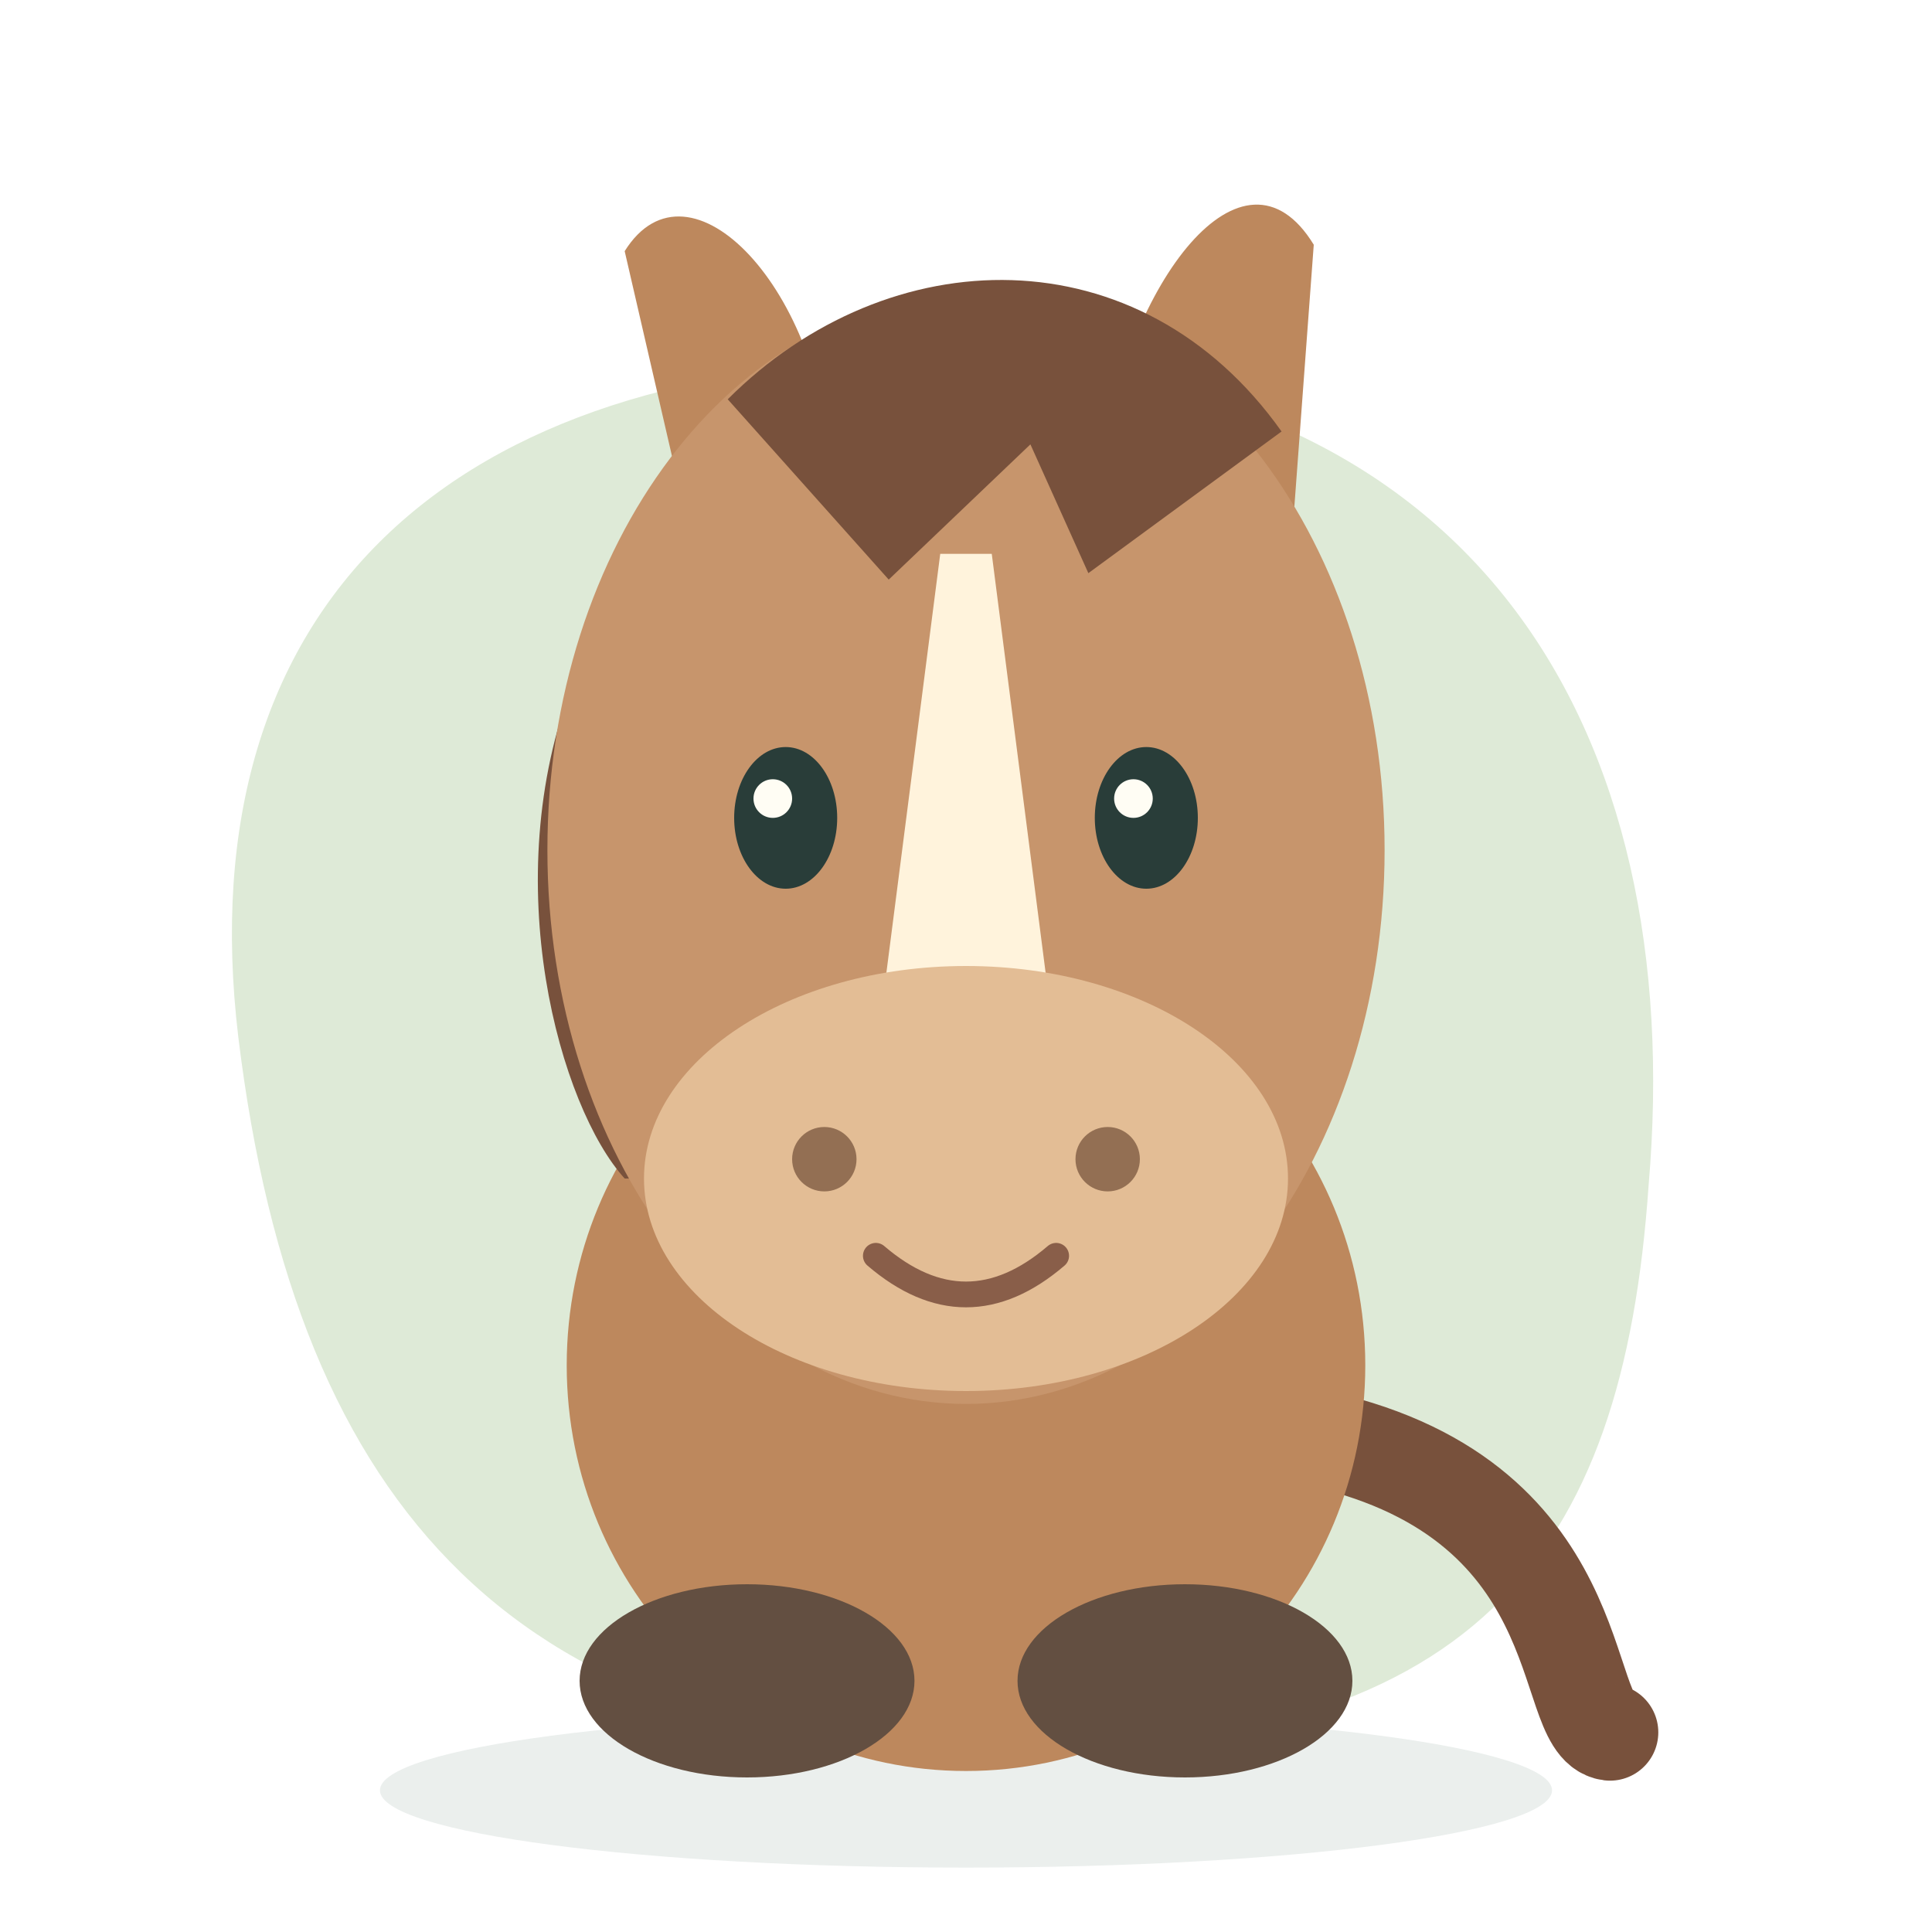
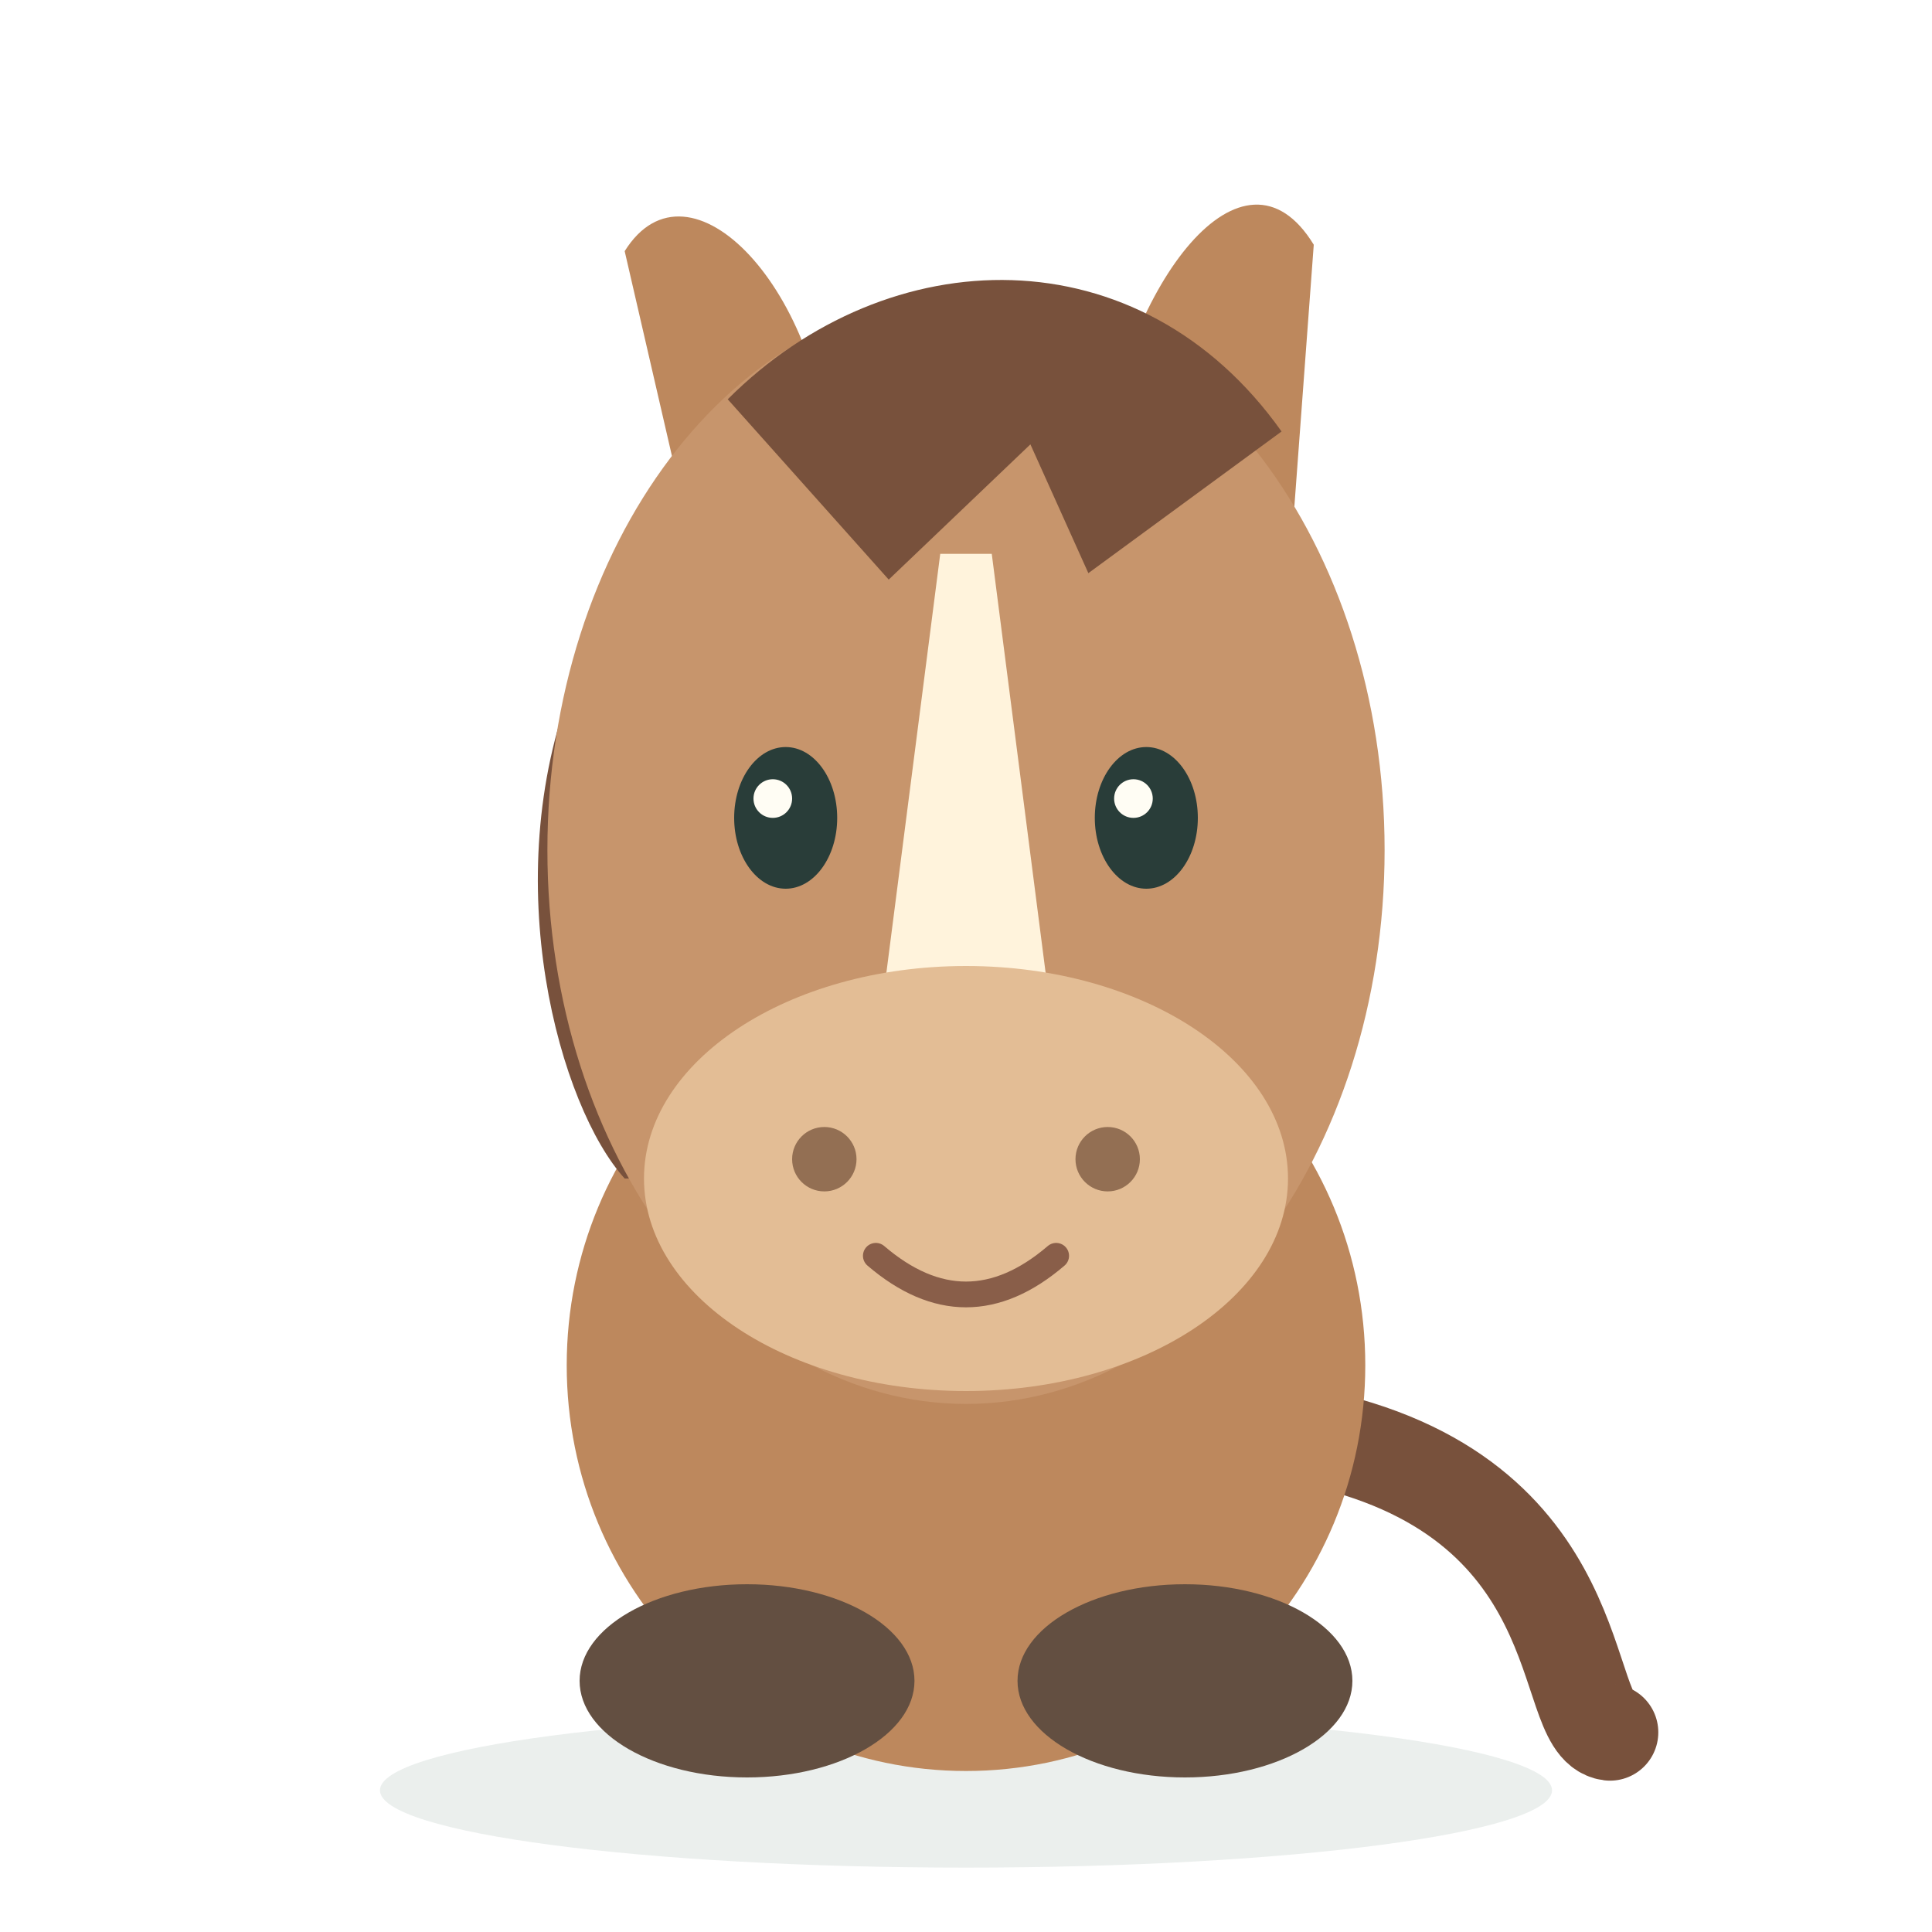
<svg xmlns="http://www.w3.org/2000/svg" width="300" height="300" viewBox="30 0 300 300">
-   <path d="M67 161c-8-67 33-105 107-105 86 0 118 58 112 128-4 58-27 88-101 88S76 235 67 161" fill="#deead7" />
  <ellipse cx="180" cy="278" rx="91" ry="12" fill="#527566" opacity=".12" />
  <path d="M233 223c45 9 39 45 47 46" stroke="#78513c" stroke-width="15" fill="none" stroke-linecap="round" />
  <ellipse cx="180" cy="212" rx="62" ry="63" fill="#bd885d" />
  <ellipse cx="146" cy="261" rx="26" ry="15" fill="#634f41" />
  <ellipse cx="214" cy="261" rx="26" ry="15" fill="#634f41" />
  <path d="M119 106c-12 31-2 66 8 77h30V70z" fill="#78513c" />
  <path d="m139 91-12-52c10-16 31 6 32 35m42-2c4-28 22-52 33-34l-4 54" fill="#bd885d" />
  <ellipse cx="180" cy="132" rx="65" ry="86" fill="#c7956c" />
  <path d="M143 62c25-25 64-26 86 5l-30 22-9-20-22 21z" fill="#78513c" />
  <path d="m176 86-9 70h26l-9-70" fill="#fff3dc" />
  <g fill="#293d39">
    <ellipse cx="152" cy="127" rx="8" ry="11" />
    <ellipse cx="208" cy="127" rx="8" ry="11" />
  </g>
  <g fill="#fffdf4">
    <circle cx="150" cy="124" r="3" />
    <circle cx="206" cy="124" r="3" />
  </g>
  <ellipse cx="180" cy="183" rx="50" ry="33" fill="#e3bd95" />
  <circle cx="158" cy="180" r="5" fill="#936f53" />
  <circle cx="202" cy="180" r="5" fill="#936f53" />
  <path d="M166 195q14 12 28 0" fill="none" stroke="#895e49" stroke-width="4" stroke-linecap="round" />
</svg>
